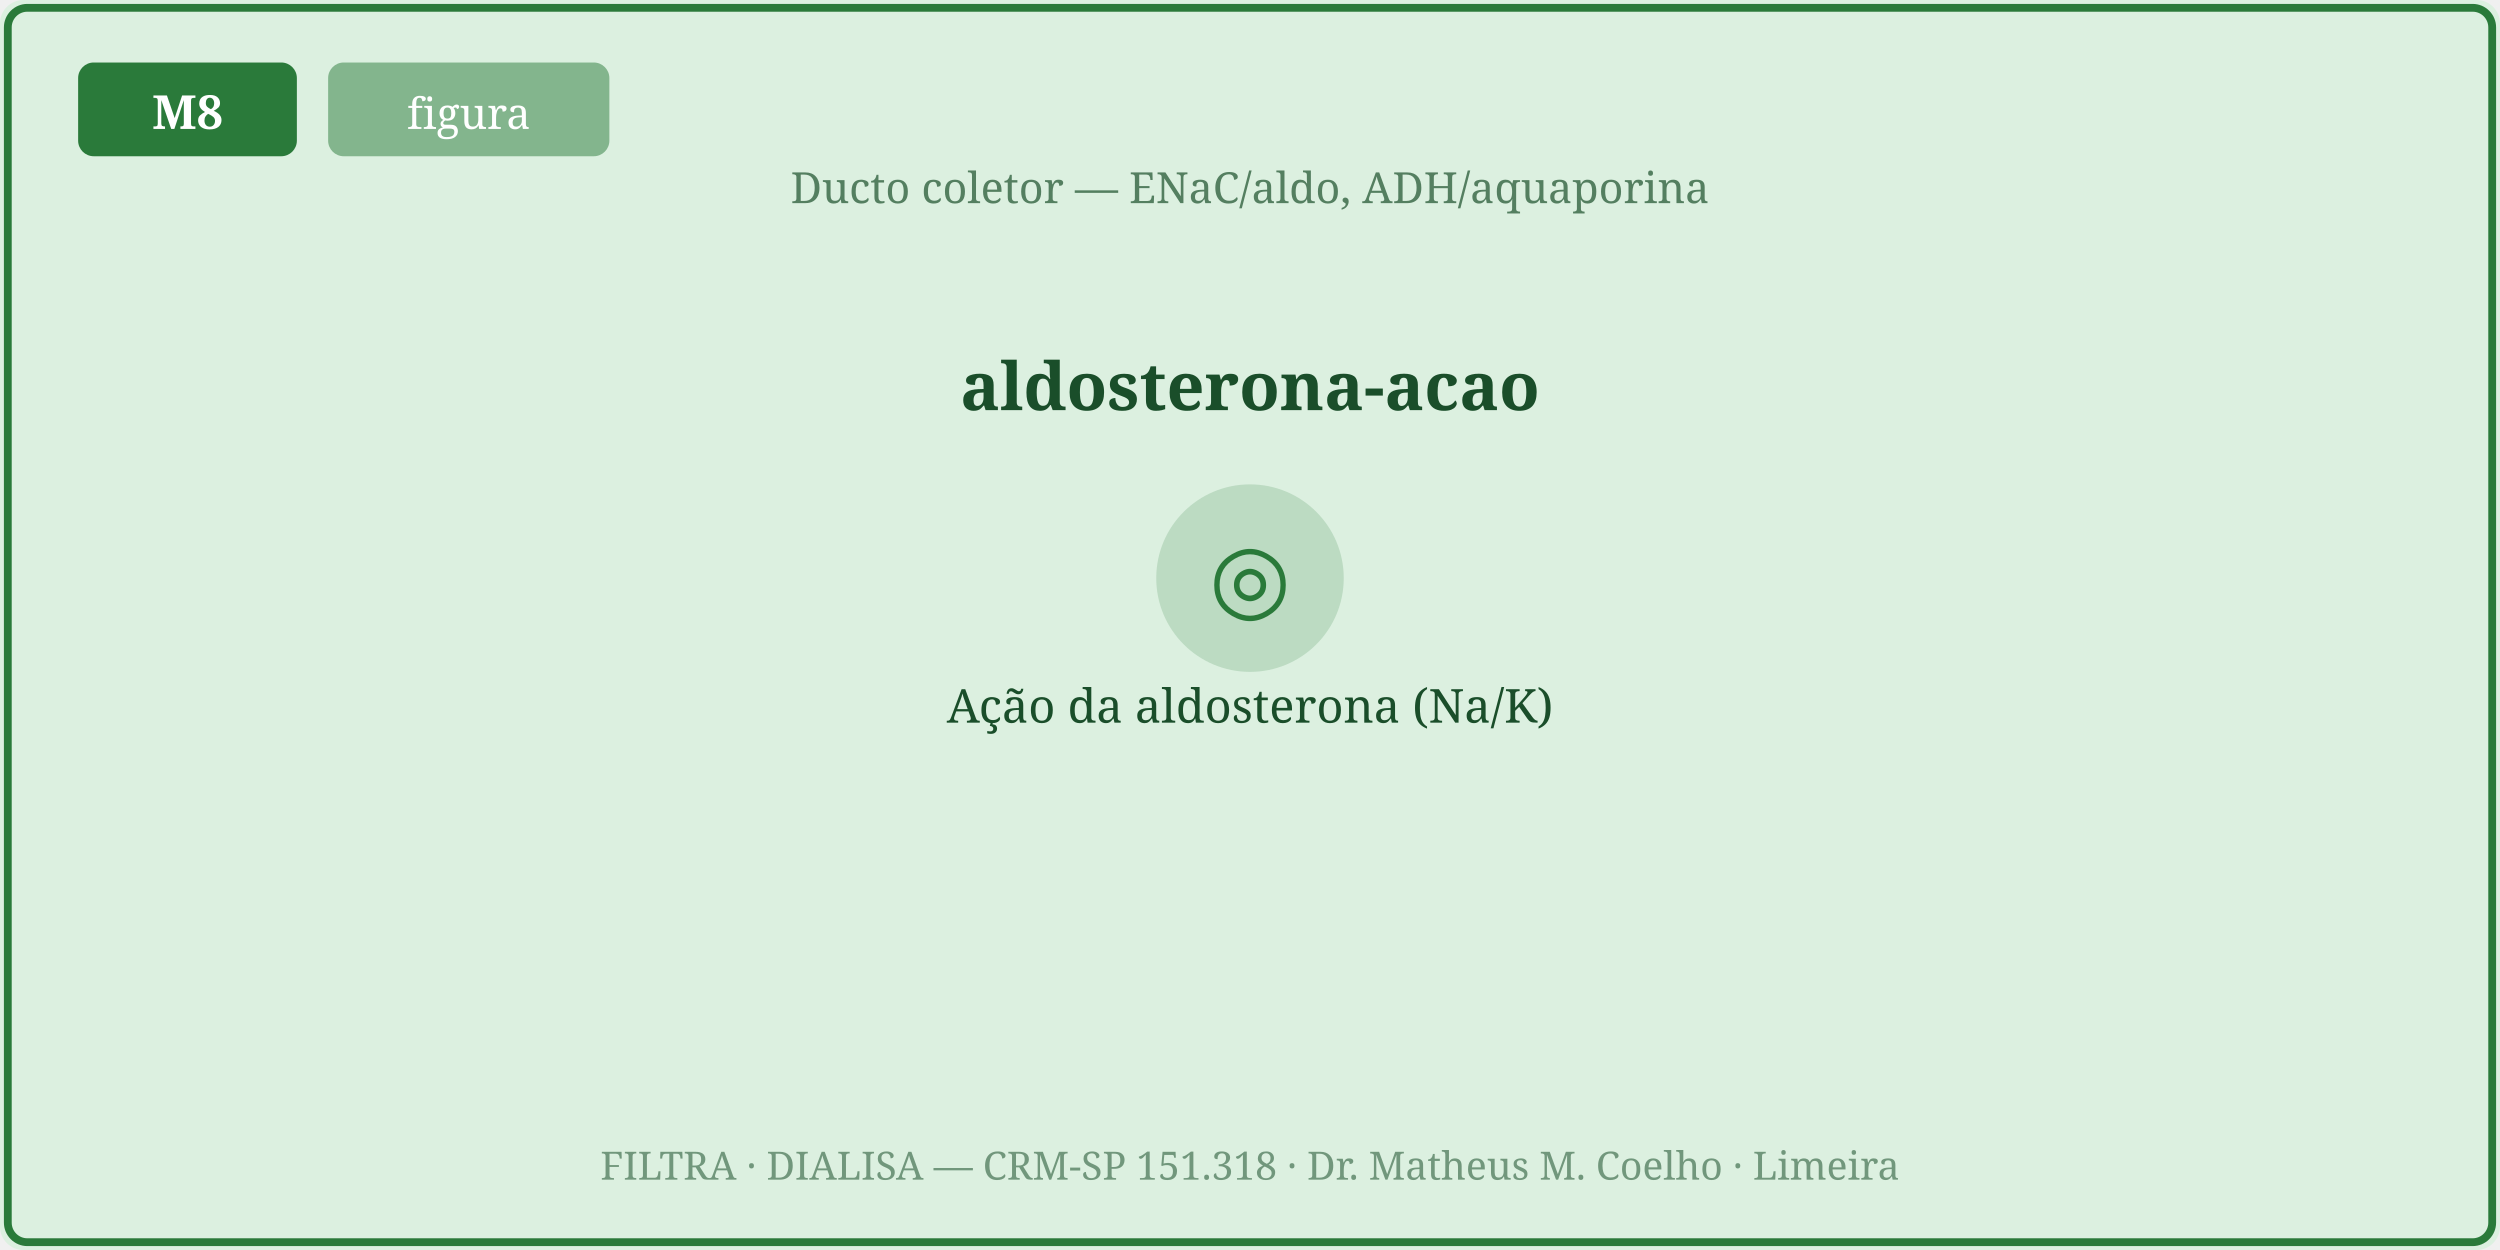
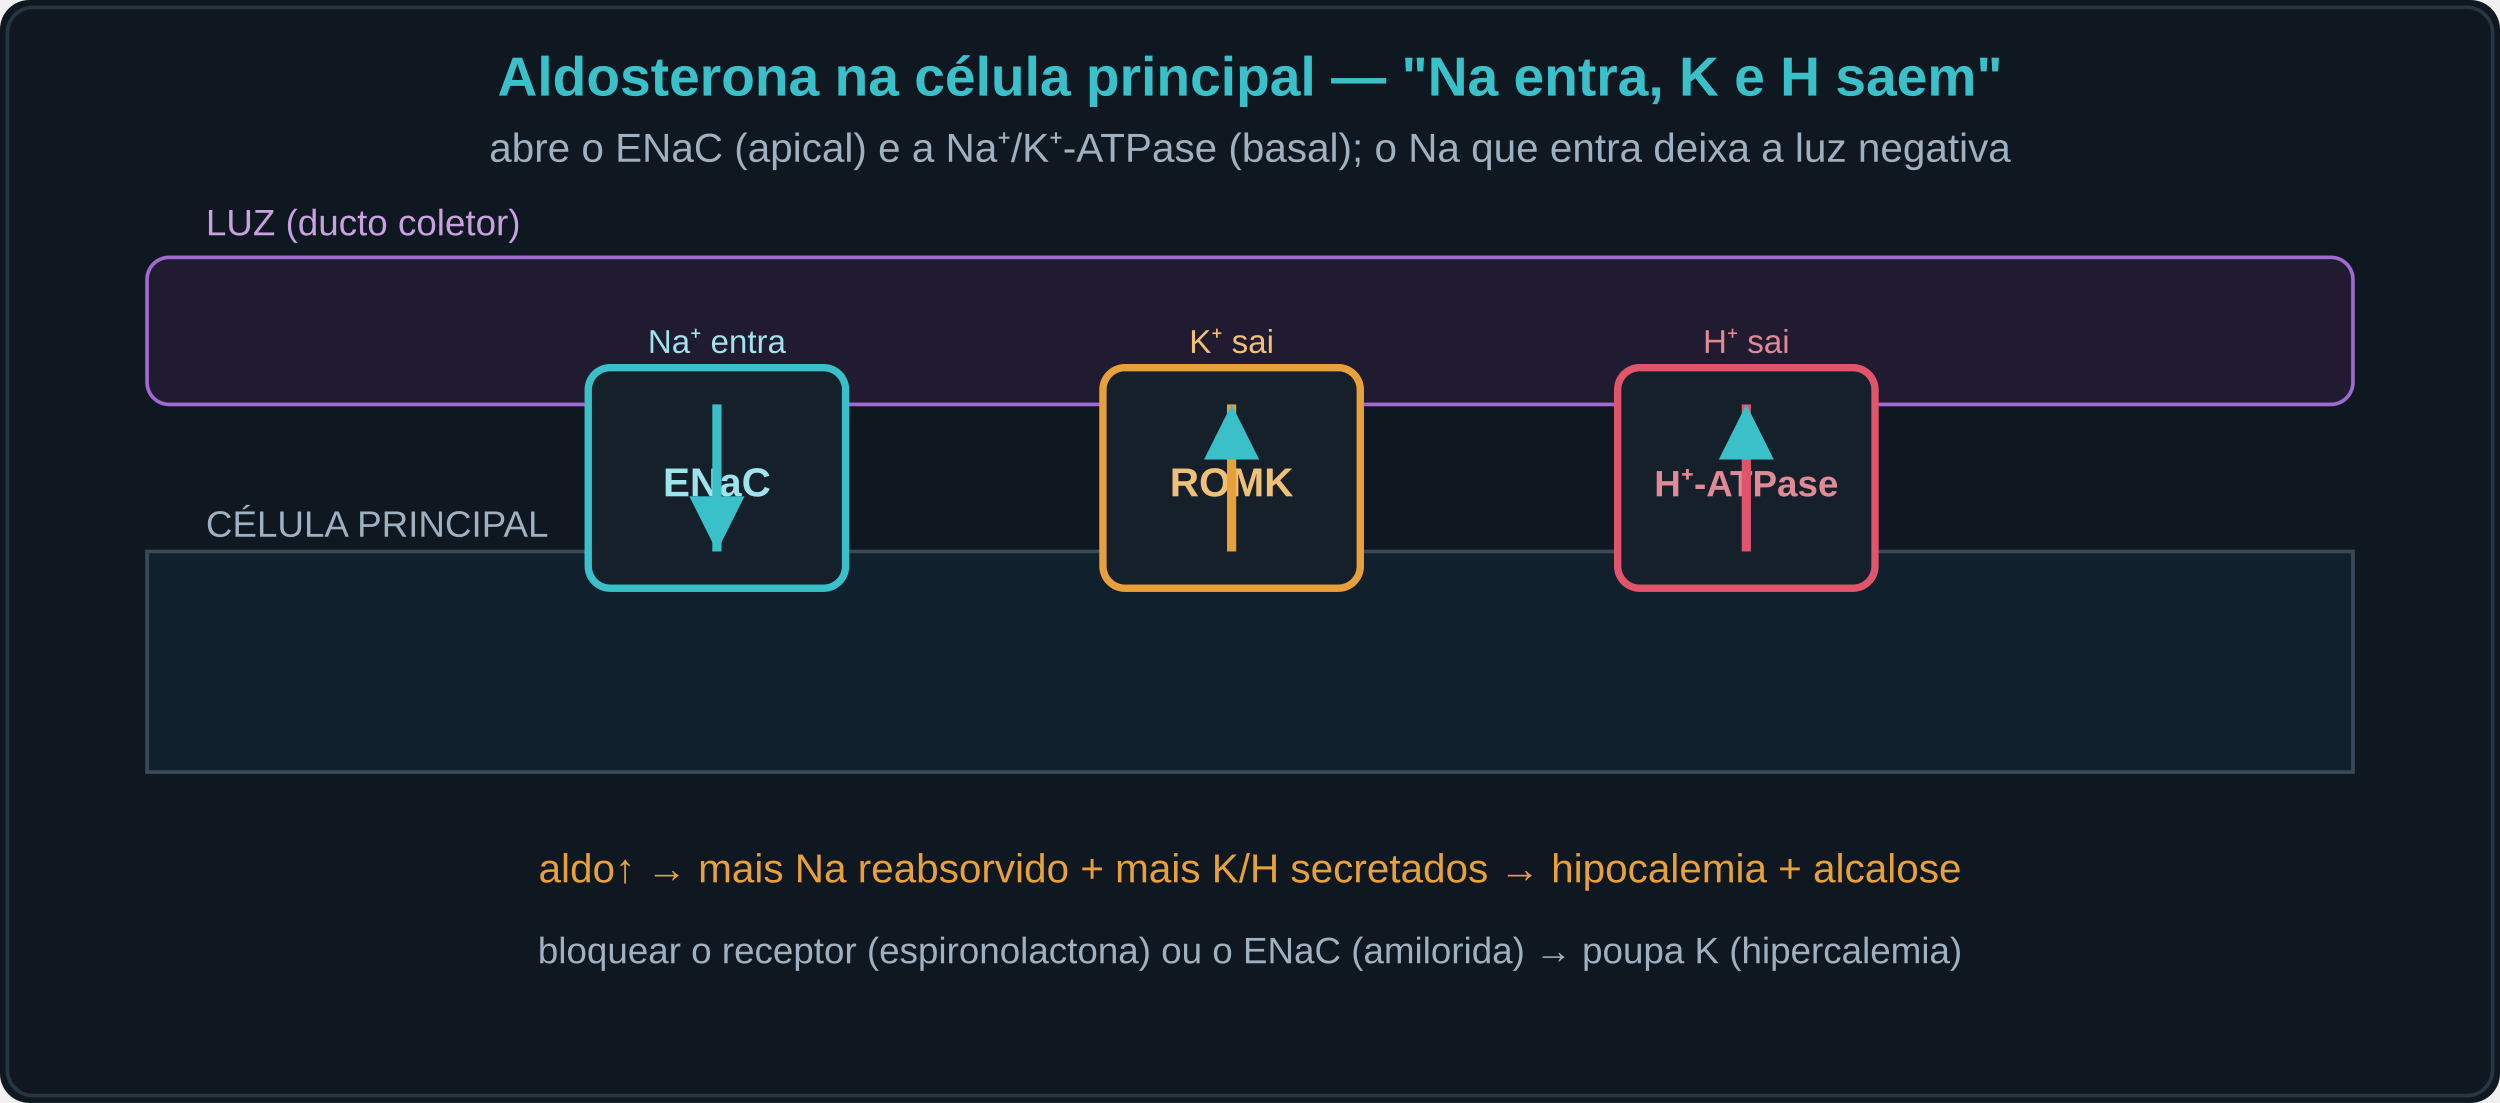
- <svg xmlns="http://www.w3.org/2000/svg" viewBox="0 0 640 320" font-family="Georgia,serif">
-   <rect width="640" height="320" fill="#dcf0e0" rx="6" />
-   <rect x="2" y="2" width="636" height="316" rx="5" fill="none" stroke="#2a7a3a" stroke-width="2" />
-   <rect x="20" y="16" width="56" height="24" rx="4" fill="#2a7a3a" />
-   <text x="48" y="33" text-anchor="middle" font-size="12" font-weight="bold" fill="white">M8</text>
-   <rect x="84" y="16" width="72" height="24" rx="4" fill="#2a7a3a" opacity="0.5" />
-   <text x="120" y="33" text-anchor="middle" font-size="11" fill="white">figura</text>
-   <text x="320" y="52" text-anchor="middle" font-size="11" fill="#1a4e2a" opacity="0.7">Ducto coletor — ENaC/aldo, ADH/aquaporina</text>
-   <text x="320" y="105" text-anchor="middle" font-size="17" font-weight="bold" fill="#1a4e2a">aldosterona-acao</text>
-   <circle cx="320" cy="148" r="24" fill="#2a7a3a" opacity="0.18" />
-   <text x="320" y="156" text-anchor="middle" font-size="24" fill="#2a7a3a">◎</text>
-   <text x="320" y="185" text-anchor="middle" font-size="12" fill="#1a4e2a">Ação da aldosterona (Na/K)</text>
-   <text x="320" y="302" text-anchor="middle" font-size="10" fill="#1a4e2a" opacity="0.55">FILTRA · DIALISA — CRM-SP 151.318 · Dr. Matheus M. Coelho · Limeira</text>
+ <svg xmlns="http://www.w3.org/2000/svg" viewBox="0 0 680 300" font-family="system-ui,Arial,sans-serif">
+   <defs>
+     <marker id="a" markerWidth="8" markerHeight="8" refX="6" refY="3" orient="auto">
+       <path d="M0,0 L6,3 L0,6 z" fill="#39c0c8" />
+     </marker>
+   </defs>
+   <rect width="680" height="300" rx="8" fill="#0f1720" />
+   <rect x="2" y="2" width="676" height="296" rx="7" fill="none" stroke="#283642" />
+   <text x="340" y="26" text-anchor="middle" font-size="15" font-weight="bold" fill="#39c0c8">Aldosterona na célula principal — "Na entra, K e H saem"</text>
+   <text x="340" y="44" text-anchor="middle" font-size="11" fill="#9fb1c0">abre o ENaC (apical) e a Na⁺/K⁺-ATPase (basal); o Na que entra deixa a luz negativa</text>
+   <rect x="40" y="70" width="600" height="40" rx="6" fill="#3a214a" fill-opacity="0.4" stroke="#a06ad0" />
+   <text x="56" y="64" font-size="10" fill="#c9a0e0">LUZ (ducto coletor)</text>
+   <rect x="40" y="150" width="600" height="60" fill="#10202c" stroke="#3a4a58" />
+   <text x="56" y="146" font-size="10" fill="#9fb1c0">CÉLULA PRINCIPAL</text>
+   <rect x="160" y="100" width="70" height="60" rx="6" fill="#16202a" stroke="#39c0c8" stroke-width="2" />
+   <text x="195" y="135" text-anchor="middle" font-size="11" fill="#9fe3ec" font-weight="bold">ENaC</text>
+   <line x1="195" y1="110" x2="195" y2="150" stroke="#39c0c8" stroke-width="2.5" marker-end="url(#a)" />
+   <text x="195" y="96" text-anchor="middle" font-size="9" fill="#9fe3ec">Na⁺ entra</text>
+   <rect x="300" y="100" width="70" height="60" rx="6" fill="#16202a" stroke="#e8a13a" stroke-width="2" />
+   <text x="335" y="135" text-anchor="middle" font-size="11" fill="#f0c078" font-weight="bold">ROMK</text>
+   <line x1="335" y1="150" x2="335" y2="110" stroke="#e8a13a" stroke-width="2.5" marker-end="url(#a)" />
+   <text x="335" y="96" text-anchor="middle" font-size="9" fill="#f0c078">K⁺ sai</text>
+   <rect x="440" y="100" width="70" height="60" rx="6" fill="#16202a" stroke="#e0556b" stroke-width="2" />
+   <text x="475" y="135" text-anchor="middle" font-size="10" fill="#e08a96" font-weight="bold">H⁺-ATPase</text>
+   <line x1="475" y1="150" x2="475" y2="110" stroke="#e0556b" stroke-width="2.5" marker-end="url(#a)" />
+   <text x="475" y="96" text-anchor="middle" font-size="9" fill="#e08a96">H⁺ sai</text>
+   <text x="340" y="240" text-anchor="middle" font-size="11" fill="#e8a13a">aldo↑ → mais Na reabsorvido + mais K/H secretados → hipocalemia + alcalose</text>
+   <text x="340" y="262" text-anchor="middle" font-size="10" fill="#9fb1c0">bloquear o receptor (espironolactona) ou o ENaC (amilorida) → poupa K (hipercalemia)</text>
</svg>
